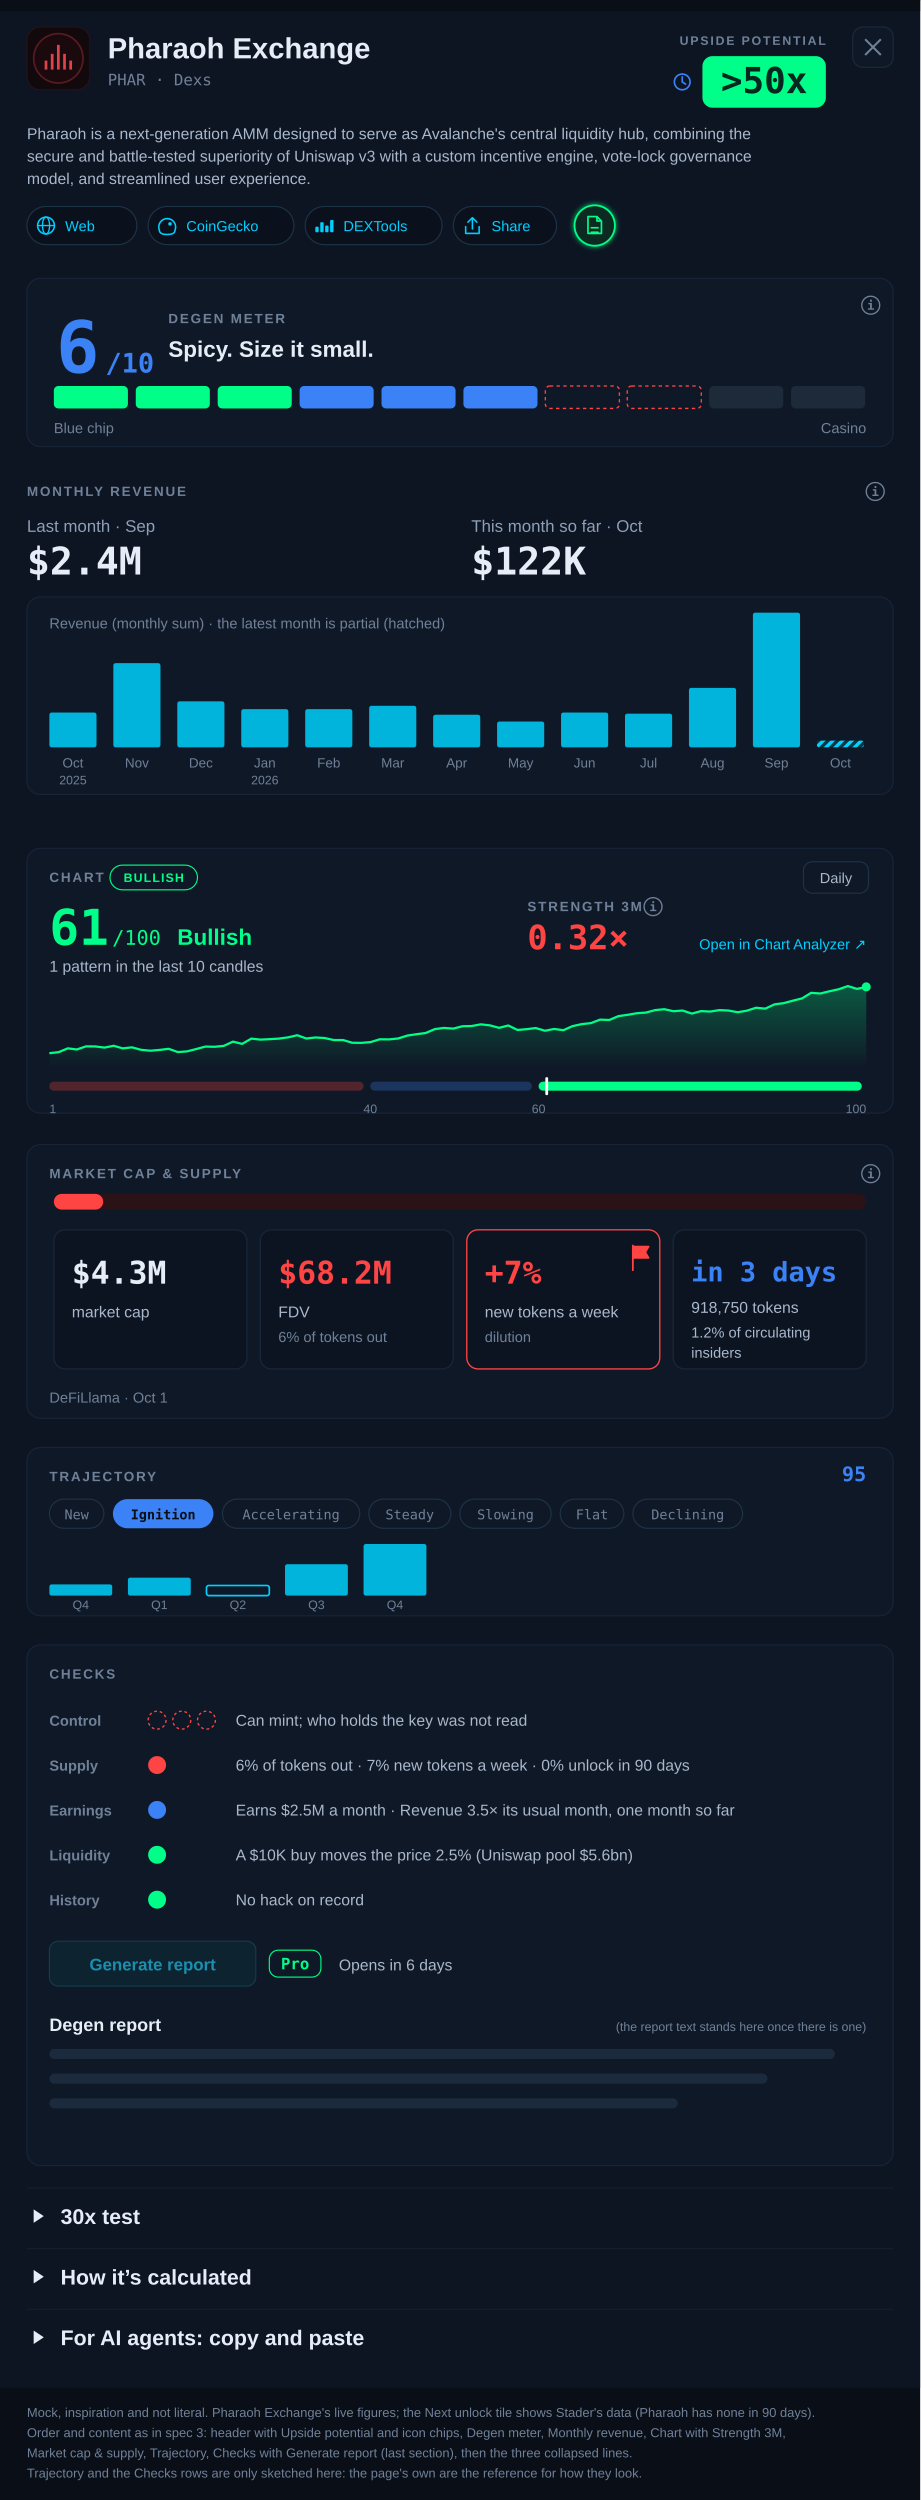
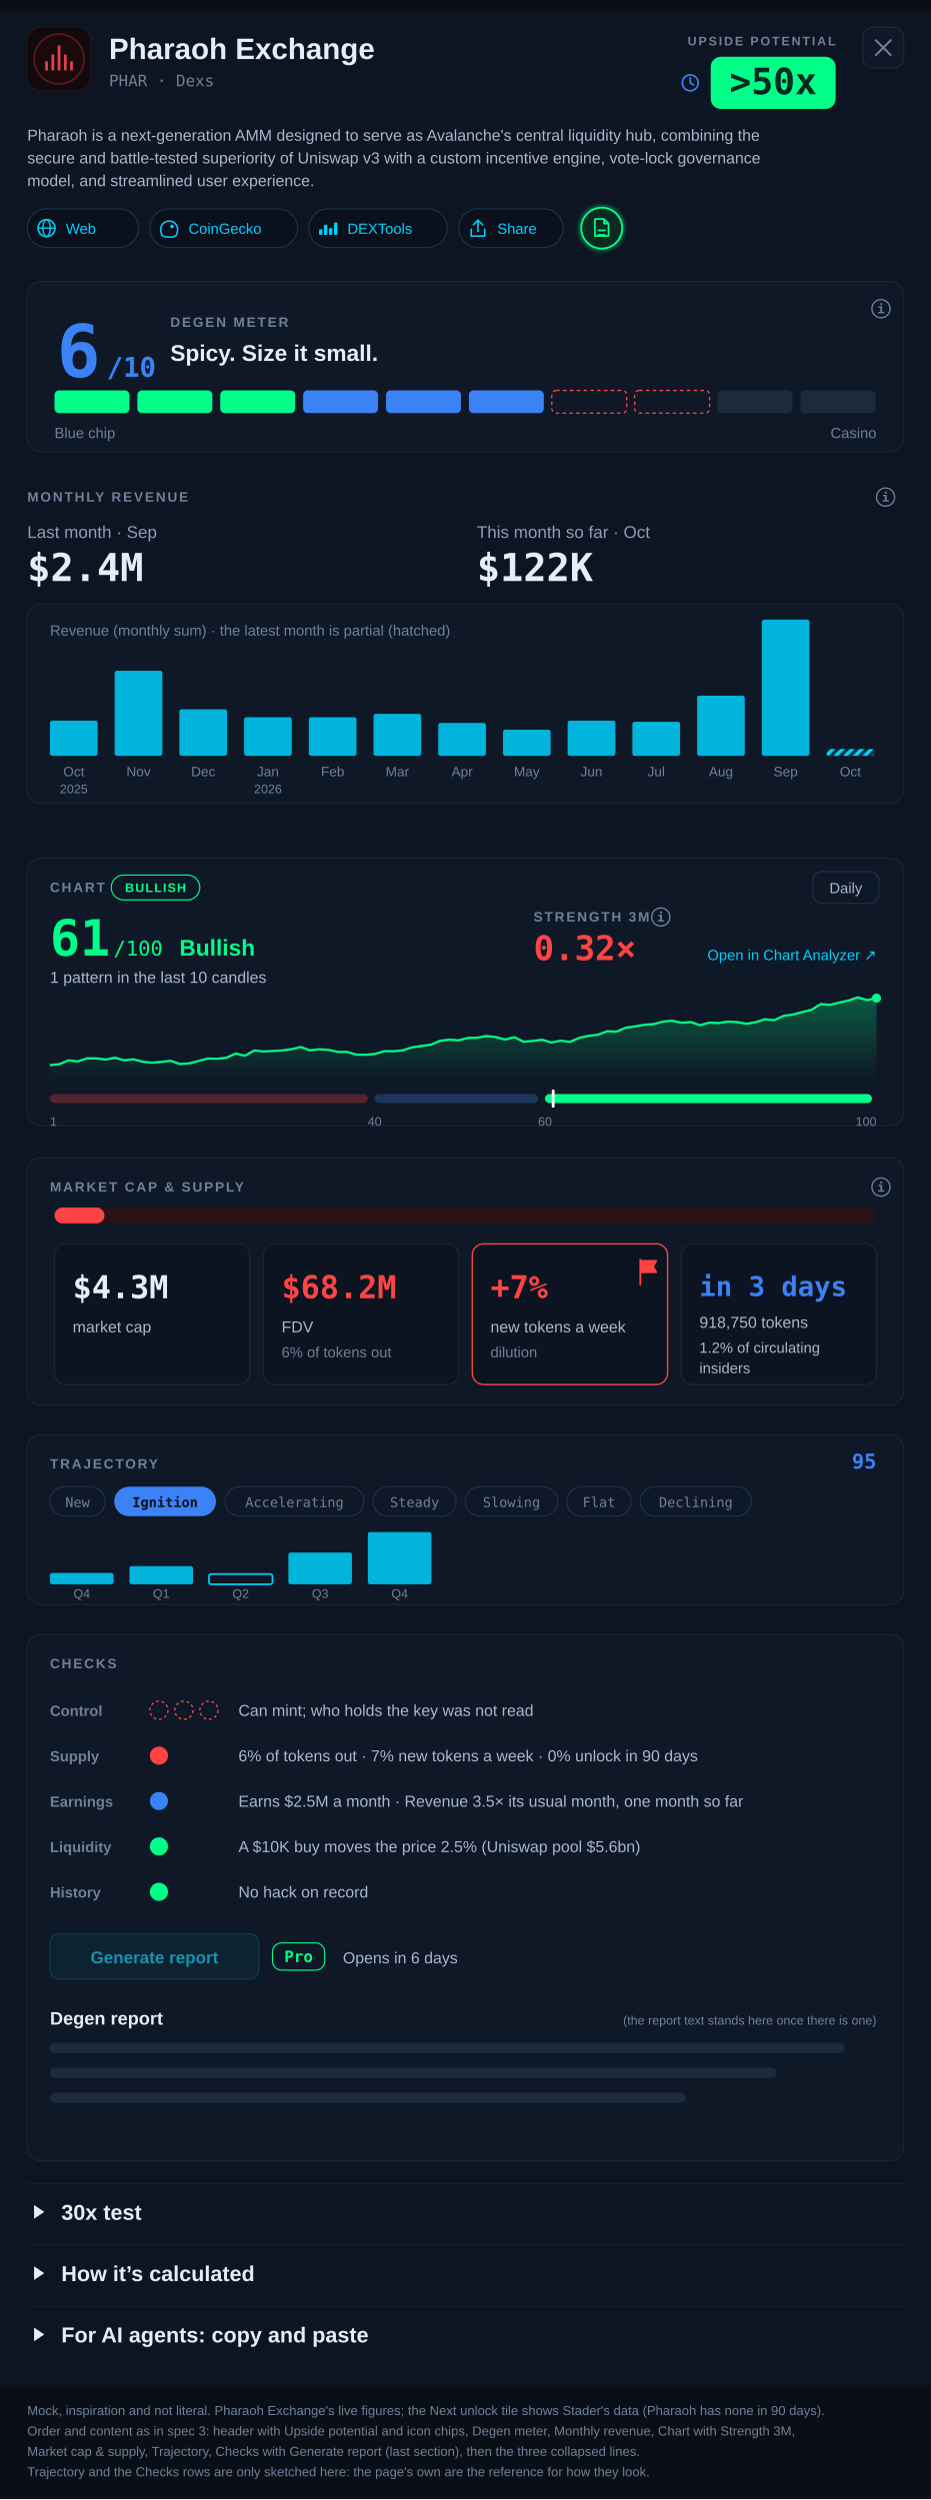
- <svg xmlns="http://www.w3.org/2000/svg" viewBox="0 0 820 2228" width="820" height="2228" role="img" aria-label="The new app detail, as spec 3 describes it">
-   <rect width="820" height="2228" fill="#0a0e17" />
-   <rect x="0" y="0" width="820" height="2128" fill="#0d1422" />
+ <svg xmlns="http://www.w3.org/2000/svg" viewBox="0 0 820 2202" width="820" height="2202" role="img" aria-label="The new app detail, as spec 3 describes it">
+   <rect width="820" height="2202" fill="#0a0e17" />
+   <rect x="0" y="0" width="820" height="2102" fill="#0d1422" />
  <rect x="0" y="0" width="820" height="10" rx="0" fill="#0a0e17" />
  <rect x="0" y="0" width="820" height="1" fill="#0a0e17" />
  <rect x="24" y="24" width="56" height="56" rx="12" fill="#12090d" stroke="#25131a" stroke-width="1" />
  <circle cx="52" cy="52" r="22" fill="#1a0a0e" stroke="#5a1a22" stroke-width="1.5" />
  <line x1="41.0" y1="62" x2="41.0" y2="54" stroke="#e0434a" stroke-width="2.4" />
  <line x1="46.5" y1="62" x2="46.5" y2="48" stroke="#e0434a" stroke-width="2.4" />
  <line x1="52.0" y1="62" x2="52.0" y2="40" stroke="#e0434a" stroke-width="2.4" />
  <line x1="57.5" y1="62" x2="57.5" y2="48" stroke="#e0434a" stroke-width="2.4" />
  <line x1="63.0" y1="62" x2="63.0" y2="54" stroke="#e0434a" stroke-width="2.4" />
  <text x="96" y="52" font-family="IBM Plex Sans, Segoe UI, Arial, sans-serif" font-size="26" font-weight="700" fill="#e6edf7" text-anchor="start">Pharaoh Exchange</text>
  <text x="96" y="76" font-family="IBM Plex Mono, Consolas, monospace" font-size="14" font-weight="400" fill="#6f8199" text-anchor="start">PHAR · Dexs</text>
  <text x="736" y="40" font-family="IBM Plex Sans, Segoe UI, Arial, sans-serif" font-size="11" font-weight="700" fill="#6f8199" text-anchor="end" letter-spacing="1.6">UPSIDE POTENTIAL</text>
  <rect x="626" y="50" width="110" height="46" rx="9" fill="#00ff88" />
  <text x="681" y="83" font-family="IBM Plex Mono, Consolas, monospace" font-size="32" font-weight="700" fill="#04271f" text-anchor="middle">&gt;50x</text>
  <circle cx="608" cy="73" r="7" fill="none" stroke="#3b82f6" stroke-width="1.5" />
  <path d="M608 68.5V73l3 2" fill="none" stroke="#3b82f6" stroke-width="1.5" stroke-linecap="round" />
  <rect x="760" y="24" width="36" height="36" rx="9" fill="#0f1826" stroke="#1c2a3d" stroke-width="1" />
  <line x1="771" y1="35" x2="785" y2="49" stroke="#6f8199" stroke-width="1.8" />
  <line x1="785" y1="35" x2="771" y2="49" stroke="#6f8199" stroke-width="1.8" />
  <text x="24" y="124" font-family="IBM Plex Sans, Segoe UI, Arial, sans-serif" font-size="14" font-weight="400" fill="#a9b8cc" text-anchor="start">Pharaoh is a next-generation AMM designed to serve as Avalanche's central liquidity hub, combining the</text>
  <text x="24" y="144" font-family="IBM Plex Sans, Segoe UI, Arial, sans-serif" font-size="14" font-weight="400" fill="#a9b8cc" text-anchor="start">secure and battle-tested superiority of Uniswap v3 with a custom incentive engine, vote-lock governance</text>
  <text x="24" y="164" font-family="IBM Plex Sans, Segoe UI, Arial, sans-serif" font-size="14" font-weight="400" fill="#a9b8cc" text-anchor="start">model, and streamlined user experience.</text>
  <rect x="24" y="184" width="98" height="34" rx="17" fill="#0a111c" stroke="#1d3347" stroke-width="1" />
  <circle cx="41" cy="201" r="7.5" fill="none" stroke="#00cfff" stroke-width="1.4" />
  <ellipse cx="41" cy="201" rx="3.2" ry="7.5" fill="none" stroke="#00cfff" stroke-width="1.2" />
  <line x1="33.5" y1="201" x2="48.5" y2="201" stroke="#00cfff" stroke-width="1.2" />
  <text x="58" y="206" font-family="IBM Plex Sans, Segoe UI, Arial, sans-serif" font-size="13" font-weight="500" fill="#00cfff" text-anchor="start">Web</text>
  <rect x="132" y="184" width="130" height="34" rx="17" fill="#0a111c" stroke="#1d3347" stroke-width="1" />
  <path d="M142 205a7.5 7.5 0 1 1 14 0c0 3-3 4-7 4s-7-1-7-4z" fill="none" stroke="#00cfff" stroke-width="1.4" />
  <circle cx="151.5" cy="199.5" r="1.6" fill="#00cfff" />
  <text x="166" y="206" font-family="IBM Plex Sans, Segoe UI, Arial, sans-serif" font-size="13" font-weight="500" fill="#00cfff" text-anchor="start">CoinGecko</text>
  <rect x="272" y="184" width="122" height="34" rx="17" fill="#0a111c" stroke="#1d3347" stroke-width="1" />
  <rect x="281.0" y="202" width="3" height="5" rx="0.8" fill="#00cfff" />
  <rect x="285.4" y="198" width="3" height="9" rx="0.8" fill="#00cfff" />
  <rect x="289.8" y="201" width="3" height="6" rx="0.8" fill="#00cfff" />
  <rect x="294.2" y="196" width="3" height="11" rx="0.8" fill="#00cfff" />
  <text x="306" y="206" font-family="IBM Plex Sans, Segoe UI, Arial, sans-serif" font-size="13" font-weight="500" fill="#00cfff" text-anchor="start">DEXTools</text>
  <rect x="404" y="184" width="92" height="34" rx="17" fill="#0a111c" stroke="#1d3347" stroke-width="1" />
  <path d="M415 202v6h12v-6M421 204V194M417 198l4-4 4 4" fill="none" stroke="#00cfff" stroke-width="1.4" stroke-linecap="round" stroke-linejoin="round" />
  <text x="438" y="206" font-family="IBM Plex Sans, Segoe UI, Arial, sans-serif" font-size="13" font-weight="500" fill="#00cfff" text-anchor="start">Share</text>
  <circle cx="530" cy="201" r="18" fill="#0c2a22" stroke="#00ff88" stroke-width="1.6" filter="url(#glow)" />
  <path d="M524 193h8l4 4v11h-12z M532 193v4h4M527 203h6M527 207h6" fill="none" stroke="#00ff88" stroke-width="1.5" stroke-linejoin="round" stroke-linecap="round" />
  <rect x="24" y="248" width="772" height="150" rx="12" fill="#0f1826" stroke="#172538" stroke-width="1" />
  <circle cx="776" cy="272" r="8" fill="none" stroke="#6f8199" stroke-width="1.2" />
  <text x="776" y="276" font-family="IBM Plex Mono, Consolas, monospace" font-size="11" font-weight="600" fill="#6f8199" text-anchor="middle">i</text>
  <text x="50" y="332" font-family="IBM Plex Mono, Consolas, monospace" font-size="64" font-weight="700" fill="#3b82f6" text-anchor="start">6</text>
  <text x="94" y="332" font-family="IBM Plex Mono, Consolas, monospace" font-size="24" font-weight="700" fill="#3b82f6" text-anchor="start">/10</text>
  <text x="150" y="288" font-family="IBM Plex Sans, Segoe UI, Arial, sans-serif" font-size="12" font-weight="700" fill="#6f8199" text-anchor="start" letter-spacing="1.6">DEGEN METER</text>
  <text x="150" y="318" font-family="IBM Plex Sans, Segoe UI, Arial, sans-serif" font-size="20" font-weight="700" fill="#e6edf7" text-anchor="start">Spicy. Size it small.</text>
  <rect x="48" y="344" width="66" height="20" rx="4" fill="#00ff88" />
  <rect x="121" y="344" width="66" height="20" rx="4" fill="#00ff88" />
  <rect x="194" y="344" width="66" height="20" rx="4" fill="#00ff88" />
  <rect x="267" y="344" width="66" height="20" rx="4" fill="#3b82f6" />
  <rect x="340" y="344" width="66" height="20" rx="4" fill="#3b82f6" />
  <rect x="413" y="344" width="66" height="20" rx="4" fill="#3b82f6" />
  <rect x="486" y="344" width="66" height="20" rx="4" fill="none" stroke="#ff4444" stroke-width="1.2" stroke-dasharray="3 3" />
  <rect x="559" y="344" width="66" height="20" rx="4" fill="none" stroke="#ff4444" stroke-width="1.2" stroke-dasharray="3 3" />
  <rect x="632" y="344" width="66" height="20" rx="4" fill="#1d2a3a" />
  <rect x="705" y="344" width="66" height="20" rx="4" fill="#1d2a3a" />
  <text x="48" y="386" font-family="IBM Plex Sans, Segoe UI, Arial, sans-serif" font-size="13" font-weight="400" fill="#6f8199" text-anchor="start">Blue chip</text>
  <text x="772" y="386" font-family="IBM Plex Sans, Segoe UI, Arial, sans-serif" font-size="13" font-weight="400" fill="#6f8199" text-anchor="end">Casino</text>
  <text x="24" y="442" font-family="IBM Plex Sans, Segoe UI, Arial, sans-serif" font-size="12" font-weight="700" fill="#6f8199" text-anchor="start" letter-spacing="1.6">MONTHLY REVENUE</text>
  <circle cx="780" cy="438" r="8" fill="none" stroke="#6f8199" stroke-width="1.2" />
  <text x="780" y="442" font-family="IBM Plex Mono, Consolas, monospace" font-size="11" font-weight="600" fill="#6f8199" text-anchor="middle">i</text>
  <text x="24" y="474" font-family="IBM Plex Sans, Segoe UI, Arial, sans-serif" font-size="15" font-weight="400" fill="#8da0b8" text-anchor="start">Last month · Sep</text>
  <text x="24" y="512" font-family="IBM Plex Mono, Consolas, monospace" font-size="34" font-weight="700" fill="#e6edf7" text-anchor="start">$2.4M</text>
  <text x="420" y="474" font-family="IBM Plex Sans, Segoe UI, Arial, sans-serif" font-size="15" font-weight="400" fill="#8da0b8" text-anchor="start">This month so far · Oct</text>
  <text x="420" y="512" font-family="IBM Plex Mono, Consolas, monospace" font-size="34" font-weight="700" fill="#e6edf7" text-anchor="start">$122K</text>
  <rect x="24" y="532" width="772" height="176" rx="12" fill="#0f1826" stroke="#172538" stroke-width="1" />
  <text x="44" y="560" font-family="IBM Plex Sans, Segoe UI, Arial, sans-serif" font-size="13" font-weight="400" fill="#6f8199" text-anchor="start">Revenue (monthly sum) · the latest month is partial (hatched)</text>
  <defs>
    <pattern id="hatch" width="6" height="6" patternUnits="userSpaceOnUse" patternTransform="rotate(45)">
      <rect width="6" height="6" fill="#0b3a4a" />
      <rect width="3" height="6" fill="#00cfff" />
    </pattern>
    <filter id="glow" x="-50%" y="-50%" width="200%" height="200%">
      <feGaussianBlur stdDeviation="2.4" result="b" />
      <feMerge>
        <feMergeNode in="b" />
        <feMergeNode in="SourceGraphic" />
      </feMerge>
    </filter>
    <linearGradient id="area" x1="0" y1="0" x2="0" y2="1">
      <stop offset="0" stop-color="#00ff88" stop-opacity=".28" />
      <stop offset="1" stop-color="#00ff88" stop-opacity="0" />
    </linearGradient>
  </defs>
  <rect x="44" y="635" width="42" height="31" rx="2" fill="#00b4dc" />
  <text x="65" y="684" font-family="IBM Plex Sans, Segoe UI, Arial, sans-serif" font-size="12" font-weight="400" fill="#6f8199" text-anchor="middle">Oct</text>
  <rect x="101" y="591" width="42" height="75" rx="2" fill="#00b4dc" />
  <text x="122" y="684" font-family="IBM Plex Sans, Segoe UI, Arial, sans-serif" font-size="12" font-weight="400" fill="#6f8199" text-anchor="middle">Nov</text>
  <rect x="158" y="625" width="42" height="41" rx="2" fill="#00b4dc" />
  <text x="179" y="684" font-family="IBM Plex Sans, Segoe UI, Arial, sans-serif" font-size="12" font-weight="400" fill="#6f8199" text-anchor="middle">Dec</text>
  <rect x="215" y="632" width="42" height="34" rx="2" fill="#00b4dc" />
  <text x="236" y="684" font-family="IBM Plex Sans, Segoe UI, Arial, sans-serif" font-size="12" font-weight="400" fill="#6f8199" text-anchor="middle">Jan</text>
  <rect x="272" y="632" width="42" height="34" rx="2" fill="#00b4dc" />
  <text x="293" y="684" font-family="IBM Plex Sans, Segoe UI, Arial, sans-serif" font-size="12" font-weight="400" fill="#6f8199" text-anchor="middle">Feb</text>
  <rect x="329" y="629" width="42" height="37" rx="2" fill="#00b4dc" />
  <text x="350" y="684" font-family="IBM Plex Sans, Segoe UI, Arial, sans-serif" font-size="12" font-weight="400" fill="#6f8199" text-anchor="middle">Mar</text>
  <rect x="386" y="637" width="42" height="29" rx="2" fill="#00b4dc" />
  <text x="407" y="684" font-family="IBM Plex Sans, Segoe UI, Arial, sans-serif" font-size="12" font-weight="400" fill="#6f8199" text-anchor="middle">Apr</text>
  <rect x="443" y="643" width="42" height="23" rx="2" fill="#00b4dc" />
  <text x="464" y="684" font-family="IBM Plex Sans, Segoe UI, Arial, sans-serif" font-size="12" font-weight="400" fill="#6f8199" text-anchor="middle">May</text>
  <rect x="500" y="635" width="42" height="31" rx="2" fill="#00b4dc" />
  <text x="521" y="684" font-family="IBM Plex Sans, Segoe UI, Arial, sans-serif" font-size="12" font-weight="400" fill="#6f8199" text-anchor="middle">Jun</text>
  <rect x="557" y="636" width="42" height="30" rx="2" fill="#00b4dc" />
  <text x="578" y="684" font-family="IBM Plex Sans, Segoe UI, Arial, sans-serif" font-size="12" font-weight="400" fill="#6f8199" text-anchor="middle">Jul</text>
  <rect x="614" y="613" width="42" height="53" rx="2" fill="#00b4dc" />
  <text x="635" y="684" font-family="IBM Plex Sans, Segoe UI, Arial, sans-serif" font-size="12" font-weight="400" fill="#6f8199" text-anchor="middle">Aug</text>
  <rect x="671" y="546" width="42" height="120" rx="2" fill="#00b4dc" />
  <text x="692" y="684" font-family="IBM Plex Sans, Segoe UI, Arial, sans-serif" font-size="12" font-weight="400" fill="#6f8199" text-anchor="middle">Sep</text>
  <rect x="728" y="660" width="42" height="6" rx="2" fill="url(#hatch)" />
  <text x="749" y="684" font-family="IBM Plex Sans, Segoe UI, Arial, sans-serif" font-size="12" font-weight="400" fill="#6f8199" text-anchor="middle">Oct</text>
  <text x="65" y="699" font-family="IBM Plex Sans, Segoe UI, Arial, sans-serif" font-size="11" font-weight="400" fill="#6f8199" text-anchor="middle">2025</text>
  <text x="236" y="699" font-family="IBM Plex Sans, Segoe UI, Arial, sans-serif" font-size="11" font-weight="400" fill="#6f8199" text-anchor="middle">2026</text>
  <rect x="24" y="756" width="772" height="236" rx="12" fill="#0f1826" stroke="#172538" stroke-width="1" />
  <text x="44" y="786" font-family="IBM Plex Sans, Segoe UI, Arial, sans-serif" font-size="12" font-weight="700" fill="#6f8199" text-anchor="start" letter-spacing="1.6">CHART</text>
  <rect x="98" y="771" width="78" height="22" rx="11" fill="none" stroke="#00ff88" stroke-width="1" />
  <text x="137" y="786" font-family="IBM Plex Sans, Segoe UI, Arial, sans-serif" font-size="11" font-weight="700" fill="#00ff88" text-anchor="middle" letter-spacing="1">BULLISH</text>
  <rect x="716" y="768" width="58" height="28" rx="8" fill="none" stroke="#1d3347" stroke-width="1" />
  <text x="745" y="787" font-family="IBM Plex Sans, Segoe UI, Arial, sans-serif" font-size="13" font-weight="500" fill="#a9b8cc" text-anchor="middle">Daily</text>
  <text x="44" y="842" font-family="IBM Plex Mono, Consolas, monospace" font-size="44" font-weight="700" fill="#00ff88" text-anchor="start">61</text>
  <text x="100" y="842" font-family="IBM Plex Mono, Consolas, monospace" font-size="18" font-weight="500" fill="#00ff88" text-anchor="start">/100</text>
  <text x="158" y="842" font-family="IBM Plex Sans, Segoe UI, Arial, sans-serif" font-size="20" font-weight="700" fill="#00ff88" text-anchor="start">Bullish</text>
  <text x="44" y="866" font-family="IBM Plex Sans, Segoe UI, Arial, sans-serif" font-size="14" font-weight="400" fill="#a9b8cc" text-anchor="start">1 pattern in the last 10 candles</text>
  <text x="470" y="812" font-family="IBM Plex Sans, Segoe UI, Arial, sans-serif" font-size="12" font-weight="700" fill="#6f8199" text-anchor="start" letter-spacing="1.6">STRENGTH 3M</text>
  <circle cx="582" cy="808" r="8" fill="none" stroke="#6f8199" stroke-width="1.2" />
  <text x="582" y="812" font-family="IBM Plex Mono, Consolas, monospace" font-size="11" font-weight="600" fill="#6f8199" text-anchor="middle">i</text>
  <text x="470" y="846" font-family="IBM Plex Mono, Consolas, monospace" font-size="30" font-weight="700" fill="#ff4444" text-anchor="start">0.32×</text>
  <text x="772" y="846" font-family="IBM Plex Sans, Segoe UI, Arial, sans-serif" font-size="13" font-weight="500" fill="#00cfff" text-anchor="end">Open in Chart Analyzer ↗</text>
  <path d="M44.0,952 L44.0,938.6 L52.2,937.7 L60.4,934.3 L68.5,935.3 L76.7,932.5 L84.9,932.6 L93.1,933.6 L101.3,932.0 L109.4,934.3 L117.6,933.4 L125.8,935.6 L134.0,936.4 L142.2,935.7 L150.3,934.7 L158.5,937.6 L166.7,937.0 L174.9,934.9 L183.1,932.7 L191.2,932.9 L199.4,932.1 L207.6,928.3 L215.8,930.3 L224.0,925.6 L232.1,926.5 L240.3,926.1 L248.5,925.6 L256.7,924.5 L264.9,922.6 L273.0,925.5 L281.2,924.6 L289.4,925.1 L297.6,926.9 L305.8,926.9 L313.9,929.3 L322.1,929.4 L330.3,928.7 L338.5,926.2 L346.7,926.3 L354.8,925.5 L363.0,922.9 L371.2,921.7 L379.4,920.6 L387.6,917.1 L395.7,916.1 L403.9,916.7 L412.1,914.6 L420.3,914.4 L428.4,912.9 L436.6,913.8 L444.8,916.0 L453.0,913.9 L461.2,917.9 L469.3,917.2 L477.5,916.2 L485.7,918.6 L493.9,917.0 L502.1,918.1 L510.2,914.5 L518.4,912.7 L526.6,911.8 L534.8,908.7 L543.0,909.0 L551.1,905.6 L559.3,904.4 L567.5,903.0 L575.7,902.4 L583.9,900.2 L592.0,899.4 L600.2,901.2 L608.4,900.6 L616.6,903.3 L624.8,901.1 L632.9,901.5 L641.1,900.2 L649.3,900.6 L657.5,902.1 L665.7,900.7 L673.8,898.1 L682.0,898.9 L690.2,895.1 L698.4,894.0 L706.6,891.8 L714.7,889.8 L722.9,884.8 L731.1,885.4 L739.3,883.4 L747.5,881.6 L755.6,878.8 L763.8,881.3 L772.0,879.5 L772.0,952 Z" fill="url(#area)" />
  <polyline points="44.0,938.6 52.2,937.7 60.4,934.3 68.5,935.3 76.7,932.5 84.9,932.6 93.1,933.6 101.3,932.0 109.4,934.3 117.6,933.4 125.8,935.6 134.0,936.4 142.2,935.7 150.3,934.7 158.5,937.6 166.7,937.0 174.9,934.9 183.1,932.7 191.2,932.9 199.4,932.1 207.6,928.3 215.8,930.3 224.0,925.6 232.1,926.5 240.3,926.1 248.5,925.6 256.7,924.5 264.9,922.6 273.0,925.5 281.2,924.6 289.4,925.1 297.6,926.9 305.8,926.9 313.9,929.3 322.1,929.4 330.3,928.7 338.5,926.2 346.7,926.3 354.8,925.5 363.0,922.9 371.2,921.7 379.4,920.6 387.6,917.1 395.7,916.1 403.9,916.7 412.1,914.6 420.3,914.4 428.4,912.9 436.6,913.8 444.8,916.0 453.0,913.9 461.2,917.9 469.3,917.2 477.5,916.2 485.7,918.6 493.9,917.0 502.1,918.1 510.2,914.5 518.4,912.7 526.6,911.8 534.8,908.7 543.0,909.0 551.1,905.6 559.3,904.4 567.5,903.0 575.7,902.4 583.9,900.2 592.0,899.4 600.2,901.2 608.4,900.6 616.6,903.3 624.8,901.1 632.9,901.5 641.1,900.2 649.3,900.6 657.5,902.1 665.7,900.7 673.8,898.1 682.0,898.9 690.2,895.1 698.4,894.0 706.6,891.8 714.7,889.8 722.9,884.8 731.1,885.4 739.3,883.4 747.5,881.6 755.6,878.8 763.8,881.3 772.0,879.5" fill="none" stroke="#00ff88" stroke-width="2" stroke-linejoin="round" />
  <circle cx="772.0" cy="879.48" r="4" fill="#00ff88" />
  <rect x="44" y="964" width="280" height="8" rx="4" fill="#ff4444" opacity=".28" />
  <rect x="330" y="964" width="144" height="8" rx="4" fill="#3b82f6" opacity=".28" />
  <rect x="480" y="964" width="288" height="8" rx="4" fill="#00ff88" opacity="1" />
  <rect x="486" y="960" width="2.5" height="16" rx="1" fill="#ffffff" />
  <text x="44" y="992" font-family="IBM Plex Sans, Segoe UI, Arial, sans-serif" font-size="11" font-weight="400" fill="#6f8199" text-anchor="start">1</text>
  <text x="330" y="992" font-family="IBM Plex Sans, Segoe UI, Arial, sans-serif" font-size="11" font-weight="400" fill="#6f8199" text-anchor="middle">40</text>
  <text x="480" y="992" font-family="IBM Plex Sans, Segoe UI, Arial, sans-serif" font-size="11" font-weight="400" fill="#6f8199" text-anchor="middle">60</text>
  <text x="772" y="992" font-family="IBM Plex Sans, Segoe UI, Arial, sans-serif" font-size="11" font-weight="400" fill="#6f8199" text-anchor="end">100</text>
-   <rect x="24" y="1020" width="772" height="244" rx="12" fill="#0f1826" stroke="#172538" stroke-width="1" />
+   <rect x="24" y="1020" width="772" height="218" rx="12" fill="#0f1826" stroke="#172538" stroke-width="1" />
  <text x="44" y="1050" font-family="IBM Plex Sans, Segoe UI, Arial, sans-serif" font-size="12" font-weight="700" fill="#6f8199" text-anchor="start" letter-spacing="1.6">MARKET CAP &amp; SUPPLY</text>
  <circle cx="776" cy="1046" r="8" fill="none" stroke="#6f8199" stroke-width="1.2" />
  <text x="776" y="1050" font-family="IBM Plex Mono, Consolas, monospace" font-size="11" font-weight="600" fill="#6f8199" text-anchor="middle">i</text>
  <rect x="48" y="1064" width="724" height="14" rx="7" fill="#2a1216" />
  <rect x="48" y="1064" width="44" height="14" rx="7" fill="#ff4444" />
  <rect x="48" y="1096" width="172" height="124" rx="10" fill="#0c1421" stroke="#172538" stroke-width="1.2" />
  <text x="64" y="1144" font-family="IBM Plex Mono, Consolas, monospace" font-size="28" font-weight="700" fill="#e6edf7" text-anchor="start">$4.3M</text>
  <text x="64" y="1174" font-family="IBM Plex Sans, Segoe UI, Arial, sans-serif" font-size="14" font-weight="400" fill="#a9b8cc" text-anchor="start">market cap</text>
  <rect x="232" y="1096" width="172" height="124" rx="10" fill="#0c1421" stroke="#172538" stroke-width="1.2" />
  <text x="248" y="1144" font-family="IBM Plex Mono, Consolas, monospace" font-size="28" font-weight="700" fill="#ff4444" text-anchor="start">$68.2M</text>
  <text x="248" y="1174" font-family="IBM Plex Sans, Segoe UI, Arial, sans-serif" font-size="14" font-weight="400" fill="#a9b8cc" text-anchor="start">FDV</text>
  <text x="248" y="1196" font-family="IBM Plex Sans, Segoe UI, Arial, sans-serif" font-size="13" font-weight="400" fill="#6f8199" text-anchor="start">6% of tokens out</text>
  <rect x="416" y="1096" width="172" height="124" rx="10" fill="#0c1421" stroke="#ff4444" stroke-width="1.2" />
  <path d="M564 1110v22M564 1111h14l-3 5 3 5h-14" fill="#ff4444" stroke="#ff4444" stroke-width="1.6" stroke-linejoin="round" stroke-linecap="round" />
  <text x="432" y="1144" font-family="IBM Plex Mono, Consolas, monospace" font-size="28" font-weight="700" fill="#ff4444" text-anchor="start">+7%</text>
  <text x="432" y="1174" font-family="IBM Plex Sans, Segoe UI, Arial, sans-serif" font-size="14" font-weight="400" fill="#a9b8cc" text-anchor="start">new tokens a week</text>
  <text x="432" y="1196" font-family="IBM Plex Sans, Segoe UI, Arial, sans-serif" font-size="13" font-weight="400" fill="#6f8199" text-anchor="start">dilution</text>
  <rect x="600" y="1096" width="172" height="124" rx="10" fill="#0c1421" stroke="#172538" stroke-width="1.2" />
  <text x="616" y="1142" font-family="IBM Plex Mono, Consolas, monospace" font-size="24" font-weight="700" fill="#3b82f6" text-anchor="start">in 3 days</text>
  <text x="616" y="1170" font-family="IBM Plex Sans, Segoe UI, Arial, sans-serif" font-size="14" font-weight="400" fill="#a9b8cc" text-anchor="start">918,750 tokens</text>
  <text x="616" y="1192" font-family="IBM Plex Sans, Segoe UI, Arial, sans-serif" font-size="13" font-weight="400" fill="#a9b8cc" text-anchor="start">1.2% of circulating</text>
  <text x="616" y="1210" font-family="IBM Plex Sans, Segoe UI, Arial, sans-serif" font-size="13" font-weight="400" fill="#a9b8cc" text-anchor="start">insiders</text>
-   <text x="44" y="1250" font-family="IBM Plex Sans, Segoe UI, Arial, sans-serif" font-size="13" font-weight="400" fill="#6f8199" text-anchor="start">DeFiLlama · Oct 1</text>
-   <rect x="24" y="1290" width="772" height="150" rx="12" fill="#0f1826" stroke="#172538" stroke-width="1" />
-   <text x="44" y="1320" font-family="IBM Plex Sans, Segoe UI, Arial, sans-serif" font-size="12" font-weight="700" fill="#6f8199" text-anchor="start" letter-spacing="1.6">TRAJECTORY</text>
-   <text x="772" y="1320" font-family="IBM Plex Mono, Consolas, monospace" font-size="18" font-weight="700" fill="#3b82f6" text-anchor="end">95</text>
-   <rect x="44" y="1336" width="48.6" height="26" rx="13" fill="none" stroke="#1d3347" stroke-width="1" />
-   <text x="68.3" y="1354" font-family="IBM Plex Mono, Consolas, monospace" font-size="12" font-weight="500" fill="#6f8199" text-anchor="middle">New</text>
-   <rect x="100.6" y="1336" width="89.6" height="26" rx="13" fill="#3b82f6" />
-   <text x="145.4" y="1354" font-family="IBM Plex Mono, Consolas, monospace" font-size="12" font-weight="700" fill="#0a0e17" text-anchor="middle">Ignition</text>
-   <rect x="198.2" y="1336" width="122.4" height="26" rx="13" fill="none" stroke="#1d3347" stroke-width="1" />
-   <text x="259.4" y="1354" font-family="IBM Plex Mono, Consolas, monospace" font-size="12" font-weight="500" fill="#6f8199" text-anchor="middle">Accelerating</text>
-   <rect x="328.6" y="1336" width="73.2" height="26" rx="13" fill="none" stroke="#1d3347" stroke-width="1" />
-   <text x="365.2" y="1354" font-family="IBM Plex Mono, Consolas, monospace" font-size="12" font-weight="500" fill="#6f8199" text-anchor="middle">Steady</text>
-   <rect x="409.8" y="1336" width="81.4" height="26" rx="13" fill="none" stroke="#1d3347" stroke-width="1" />
-   <text x="450.5" y="1354" font-family="IBM Plex Mono, Consolas, monospace" font-size="12" font-weight="500" fill="#6f8199" text-anchor="middle">Slowing</text>
-   <rect x="499.2" y="1336" width="56.8" height="26" rx="13" fill="none" stroke="#1d3347" stroke-width="1" />
-   <text x="527.6" y="1354" font-family="IBM Plex Mono, Consolas, monospace" font-size="12" font-weight="500" fill="#6f8199" text-anchor="middle">Flat</text>
-   <rect x="564" y="1336" width="97.8" height="26" rx="13" fill="none" stroke="#1d3347" stroke-width="1" />
-   <text x="612.9" y="1354" font-family="IBM Plex Mono, Consolas, monospace" font-size="12" font-weight="500" fill="#6f8199" text-anchor="middle">Declining</text>
-   <rect x="44" y="1412" width="56" height="10" rx="2" fill="#00b4dc" />
-   <text x="72" y="1434" font-family="IBM Plex Sans, Segoe UI, Arial, sans-serif" font-size="11" font-weight="400" fill="#6f8199" text-anchor="middle">Q4</text>
-   <rect x="114" y="1406" width="56" height="16" rx="2" fill="#00b4dc" />
-   <text x="142" y="1434" font-family="IBM Plex Sans, Segoe UI, Arial, sans-serif" font-size="11" font-weight="400" fill="#6f8199" text-anchor="middle">Q1</text>
-   <rect x="184" y="1413" width="56" height="9" rx="2" fill="none" stroke="#00cfff" stroke-width="1.5" />
-   <text x="212" y="1434" font-family="IBM Plex Sans, Segoe UI, Arial, sans-serif" font-size="11" font-weight="400" fill="#6f8199" text-anchor="middle">Q2</text>
-   <rect x="254" y="1394" width="56" height="28" rx="2" fill="#00b4dc" />
-   <text x="282" y="1434" font-family="IBM Plex Sans, Segoe UI, Arial, sans-serif" font-size="11" font-weight="400" fill="#6f8199" text-anchor="middle">Q3</text>
-   <rect x="324" y="1376" width="56" height="46" rx="2" fill="#00b4dc" />
-   <text x="352" y="1434" font-family="IBM Plex Sans, Segoe UI, Arial, sans-serif" font-size="11" font-weight="400" fill="#6f8199" text-anchor="middle">Q4</text>
-   <rect x="24" y="1466" width="772" height="464" rx="12" fill="#0f1826" stroke="#172538" stroke-width="1" />
-   <text x="44" y="1496" font-family="IBM Plex Sans, Segoe UI, Arial, sans-serif" font-size="12" font-weight="700" fill="#6f8199" text-anchor="start" letter-spacing="1.6">CHECKS</text>
-   <text x="44" y="1538" font-family="IBM Plex Sans, Segoe UI, Arial, sans-serif" font-size="13" font-weight="600" fill="#6f8199" text-anchor="start">Control</text>
-   <circle cx="140" cy="1533" r="8" fill="none" stroke="#ff4444" stroke-width="1.2" stroke-dasharray="2.5 2.5" />
-   <circle cx="162" cy="1533" r="8" fill="none" stroke="#ff4444" stroke-width="1.2" stroke-dasharray="2.5 2.5" />
-   <circle cx="184" cy="1533" r="8" fill="none" stroke="#ff4444" stroke-width="1.2" stroke-dasharray="2.5 2.5" />
-   <text x="210" y="1538" font-family="IBM Plex Sans, Segoe UI, Arial, sans-serif" font-size="14" font-weight="400" fill="#a9b8cc" text-anchor="start">Can mint; who holds the key was not read</text>
-   <text x="44" y="1578" font-family="IBM Plex Sans, Segoe UI, Arial, sans-serif" font-size="13" font-weight="600" fill="#6f8199" text-anchor="start">Supply</text>
-   <circle cx="140" cy="1573" r="8" fill="#ff4444" />
-   <text x="210" y="1578" font-family="IBM Plex Sans, Segoe UI, Arial, sans-serif" font-size="14" font-weight="400" fill="#a9b8cc" text-anchor="start">6% of tokens out · 7% new tokens a week · 0% unlock in 90 days</text>
-   <text x="44" y="1618" font-family="IBM Plex Sans, Segoe UI, Arial, sans-serif" font-size="13" font-weight="600" fill="#6f8199" text-anchor="start">Earnings</text>
-   <circle cx="140" cy="1613" r="8" fill="#3b82f6" />
-   <text x="210" y="1618" font-family="IBM Plex Sans, Segoe UI, Arial, sans-serif" font-size="14" font-weight="400" fill="#a9b8cc" text-anchor="start">Earns $2.5M a month · Revenue 3.5× its usual month, one month so far</text>
-   <text x="44" y="1658" font-family="IBM Plex Sans, Segoe UI, Arial, sans-serif" font-size="13" font-weight="600" fill="#6f8199" text-anchor="start">Liquidity</text>
-   <circle cx="140" cy="1653" r="8" fill="#00ff88" />
-   <text x="210" y="1658" font-family="IBM Plex Sans, Segoe UI, Arial, sans-serif" font-size="14" font-weight="400" fill="#a9b8cc" text-anchor="start">A $10K buy moves the price 2.5% (Uniswap pool $5.6bn)</text>
-   <text x="44" y="1698" font-family="IBM Plex Sans, Segoe UI, Arial, sans-serif" font-size="13" font-weight="600" fill="#6f8199" text-anchor="start">History</text>
-   <circle cx="140" cy="1693" r="8" fill="#00ff88" />
-   <text x="210" y="1698" font-family="IBM Plex Sans, Segoe UI, Arial, sans-serif" font-size="14" font-weight="400" fill="#a9b8cc" text-anchor="start">No hack on record</text>
-   <rect x="44" y="1730" width="184" height="40" rx="8" fill="#0d2430" stroke="#123d4f" stroke-width="1" />
-   <text x="136" y="1756" font-family="IBM Plex Sans, Segoe UI, Arial, sans-serif" font-size="15" font-weight="700" fill="#1b8fb0" text-anchor="middle">Generate report</text>
-   <rect x="240" y="1738" width="46" height="24" rx="8" fill="none" stroke="#00ff88" stroke-width="1" />
-   <text x="263" y="1755" font-family="IBM Plex Mono, Consolas, monospace" font-size="14" font-weight="700" fill="#00ff88" text-anchor="middle">Pro</text>
-   <text x="302" y="1756" font-family="IBM Plex Sans, Segoe UI, Arial, sans-serif" font-size="14" font-weight="400" fill="#a9b8cc" text-anchor="start">Opens in 6 days</text>
-   <text x="44" y="1810" font-family="IBM Plex Sans, Segoe UI, Arial, sans-serif" font-size="16" font-weight="700" fill="#e6edf7" text-anchor="start">Degen report</text>
-   <text x="772" y="1810" font-family="IBM Plex Sans, Segoe UI, Arial, sans-serif" font-size="11" font-weight="400" fill="#6f8199" text-anchor="end">(the report text stands here once there is one)</text>
-   <rect x="44" y="1826" width="700" height="9" rx="4.5" fill="#1b2a3d" />
-   <rect x="44" y="1848" width="640" height="9" rx="4.5" fill="#1b2a3d" />
-   <rect x="44" y="1870" width="560" height="9" rx="4.5" fill="#1b2a3d" />
-   <line x1="24" y1="1950" x2="796" y2="1950" stroke="#14202f" stroke-width="1" />
-   <path d="M30 1969l9 6-9 6z" fill="#e6edf7" />
-   <text x="54" y="1982" font-family="IBM Plex Sans, Segoe UI, Arial, sans-serif" font-size="19" font-weight="700" fill="#e6edf7" text-anchor="start">30x test</text>
-   <line x1="24" y1="2004" x2="796" y2="2004" stroke="#14202f" stroke-width="1" />
-   <path d="M30 2023l9 6-9 6z" fill="#e6edf7" />
-   <text x="54" y="2036" font-family="IBM Plex Sans, Segoe UI, Arial, sans-serif" font-size="19" font-weight="700" fill="#e6edf7" text-anchor="start">How it’s calculated</text>
-   <line x1="24" y1="2058" x2="796" y2="2058" stroke="#14202f" stroke-width="1" />
-   <path d="M30 2077l9 6-9 6z" fill="#e6edf7" />
-   <text x="54" y="2090" font-family="IBM Plex Sans, Segoe UI, Arial, sans-serif" font-size="19" font-weight="700" fill="#e6edf7" text-anchor="start">For AI agents: copy and paste</text>
-   <text x="24" y="2154" font-family="IBM Plex Sans, Segoe UI, Arial, sans-serif" font-size="11.5" font-weight="400" fill="#6f8199" text-anchor="start">Mock, inspiration and not literal. Pharaoh Exchange's live figures; the Next unlock tile shows Stader's data (Pharaoh has none in 90 days).</text>
-   <text x="24" y="2172" font-family="IBM Plex Sans, Segoe UI, Arial, sans-serif" font-size="11.5" font-weight="400" fill="#6f8199" text-anchor="start">Order and content as in spec 3: header with Upside potential and icon chips, Degen meter, Monthly revenue, Chart with Strength 3M,</text>
-   <text x="24" y="2190" font-family="IBM Plex Sans, Segoe UI, Arial, sans-serif" font-size="11.5" font-weight="400" fill="#6f8199" text-anchor="start">Market cap &amp; supply, Trajectory, Checks with Generate report (last section), then the three collapsed lines.</text>
-   <text x="24" y="2208" font-family="IBM Plex Sans, Segoe UI, Arial, sans-serif" font-size="11.5" font-weight="400" fill="#6f8199" text-anchor="start">Trajectory and the Checks rows are only sketched here: the page's own are the reference for how they look.</text>
+   <rect x="24" y="1264" width="772" height="150" rx="12" fill="#0f1826" stroke="#172538" stroke-width="1" />
+   <text x="44" y="1294" font-family="IBM Plex Sans, Segoe UI, Arial, sans-serif" font-size="12" font-weight="700" fill="#6f8199" text-anchor="start" letter-spacing="1.6">TRAJECTORY</text>
+   <text x="772" y="1294" font-family="IBM Plex Mono, Consolas, monospace" font-size="18" font-weight="700" fill="#3b82f6" text-anchor="end">95</text>
+   <rect x="44" y="1310" width="48.6" height="26" rx="13" fill="none" stroke="#1d3347" stroke-width="1" />
+   <text x="68.3" y="1328" font-family="IBM Plex Mono, Consolas, monospace" font-size="12" font-weight="500" fill="#6f8199" text-anchor="middle">New</text>
+   <rect x="100.6" y="1310" width="89.6" height="26" rx="13" fill="#3b82f6" />
+   <text x="145.4" y="1328" font-family="IBM Plex Mono, Consolas, monospace" font-size="12" font-weight="700" fill="#0a0e17" text-anchor="middle">Ignition</text>
+   <rect x="198.2" y="1310" width="122.4" height="26" rx="13" fill="none" stroke="#1d3347" stroke-width="1" />
+   <text x="259.4" y="1328" font-family="IBM Plex Mono, Consolas, monospace" font-size="12" font-weight="500" fill="#6f8199" text-anchor="middle">Accelerating</text>
+   <rect x="328.6" y="1310" width="73.2" height="26" rx="13" fill="none" stroke="#1d3347" stroke-width="1" />
+   <text x="365.2" y="1328" font-family="IBM Plex Mono, Consolas, monospace" font-size="12" font-weight="500" fill="#6f8199" text-anchor="middle">Steady</text>
+   <rect x="409.8" y="1310" width="81.4" height="26" rx="13" fill="none" stroke="#1d3347" stroke-width="1" />
+   <text x="450.5" y="1328" font-family="IBM Plex Mono, Consolas, monospace" font-size="12" font-weight="500" fill="#6f8199" text-anchor="middle">Slowing</text>
+   <rect x="499.2" y="1310" width="56.8" height="26" rx="13" fill="none" stroke="#1d3347" stroke-width="1" />
+   <text x="527.6" y="1328" font-family="IBM Plex Mono, Consolas, monospace" font-size="12" font-weight="500" fill="#6f8199" text-anchor="middle">Flat</text>
+   <rect x="564" y="1310" width="97.8" height="26" rx="13" fill="none" stroke="#1d3347" stroke-width="1" />
+   <text x="612.9" y="1328" font-family="IBM Plex Mono, Consolas, monospace" font-size="12" font-weight="500" fill="#6f8199" text-anchor="middle">Declining</text>
+   <rect x="44" y="1386" width="56" height="10" rx="2" fill="#00b4dc" />
+   <text x="72" y="1408" font-family="IBM Plex Sans, Segoe UI, Arial, sans-serif" font-size="11" font-weight="400" fill="#6f8199" text-anchor="middle">Q4</text>
+   <rect x="114" y="1380" width="56" height="16" rx="2" fill="#00b4dc" />
+   <text x="142" y="1408" font-family="IBM Plex Sans, Segoe UI, Arial, sans-serif" font-size="11" font-weight="400" fill="#6f8199" text-anchor="middle">Q1</text>
+   <rect x="184" y="1387" width="56" height="9" rx="2" fill="none" stroke="#00cfff" stroke-width="1.5" />
+   <text x="212" y="1408" font-family="IBM Plex Sans, Segoe UI, Arial, sans-serif" font-size="11" font-weight="400" fill="#6f8199" text-anchor="middle">Q2</text>
+   <rect x="254" y="1368" width="56" height="28" rx="2" fill="#00b4dc" />
+   <text x="282" y="1408" font-family="IBM Plex Sans, Segoe UI, Arial, sans-serif" font-size="11" font-weight="400" fill="#6f8199" text-anchor="middle">Q3</text>
+   <rect x="324" y="1350" width="56" height="46" rx="2" fill="#00b4dc" />
+   <text x="352" y="1408" font-family="IBM Plex Sans, Segoe UI, Arial, sans-serif" font-size="11" font-weight="400" fill="#6f8199" text-anchor="middle">Q4</text>
+   <rect x="24" y="1440" width="772" height="464" rx="12" fill="#0f1826" stroke="#172538" stroke-width="1" />
+   <text x="44" y="1470" font-family="IBM Plex Sans, Segoe UI, Arial, sans-serif" font-size="12" font-weight="700" fill="#6f8199" text-anchor="start" letter-spacing="1.6">CHECKS</text>
+   <text x="44" y="1512" font-family="IBM Plex Sans, Segoe UI, Arial, sans-serif" font-size="13" font-weight="600" fill="#6f8199" text-anchor="start">Control</text>
+   <circle cx="140" cy="1507" r="8" fill="none" stroke="#ff4444" stroke-width="1.2" stroke-dasharray="2.5 2.5" />
+   <circle cx="162" cy="1507" r="8" fill="none" stroke="#ff4444" stroke-width="1.2" stroke-dasharray="2.5 2.5" />
+   <circle cx="184" cy="1507" r="8" fill="none" stroke="#ff4444" stroke-width="1.2" stroke-dasharray="2.5 2.5" />
+   <text x="210" y="1512" font-family="IBM Plex Sans, Segoe UI, Arial, sans-serif" font-size="14" font-weight="400" fill="#a9b8cc" text-anchor="start">Can mint; who holds the key was not read</text>
+   <text x="44" y="1552" font-family="IBM Plex Sans, Segoe UI, Arial, sans-serif" font-size="13" font-weight="600" fill="#6f8199" text-anchor="start">Supply</text>
+   <circle cx="140" cy="1547" r="8" fill="#ff4444" />
+   <text x="210" y="1552" font-family="IBM Plex Sans, Segoe UI, Arial, sans-serif" font-size="14" font-weight="400" fill="#a9b8cc" text-anchor="start">6% of tokens out · 7% new tokens a week · 0% unlock in 90 days</text>
+   <text x="44" y="1592" font-family="IBM Plex Sans, Segoe UI, Arial, sans-serif" font-size="13" font-weight="600" fill="#6f8199" text-anchor="start">Earnings</text>
+   <circle cx="140" cy="1587" r="8" fill="#3b82f6" />
+   <text x="210" y="1592" font-family="IBM Plex Sans, Segoe UI, Arial, sans-serif" font-size="14" font-weight="400" fill="#a9b8cc" text-anchor="start">Earns $2.5M a month · Revenue 3.5× its usual month, one month so far</text>
+   <text x="44" y="1632" font-family="IBM Plex Sans, Segoe UI, Arial, sans-serif" font-size="13" font-weight="600" fill="#6f8199" text-anchor="start">Liquidity</text>
+   <circle cx="140" cy="1627" r="8" fill="#00ff88" />
+   <text x="210" y="1632" font-family="IBM Plex Sans, Segoe UI, Arial, sans-serif" font-size="14" font-weight="400" fill="#a9b8cc" text-anchor="start">A $10K buy moves the price 2.5% (Uniswap pool $5.6bn)</text>
+   <text x="44" y="1672" font-family="IBM Plex Sans, Segoe UI, Arial, sans-serif" font-size="13" font-weight="600" fill="#6f8199" text-anchor="start">History</text>
+   <circle cx="140" cy="1667" r="8" fill="#00ff88" />
+   <text x="210" y="1672" font-family="IBM Plex Sans, Segoe UI, Arial, sans-serif" font-size="14" font-weight="400" fill="#a9b8cc" text-anchor="start">No hack on record</text>
+   <rect x="44" y="1704" width="184" height="40" rx="8" fill="#0d2430" stroke="#123d4f" stroke-width="1" />
+   <text x="136" y="1730" font-family="IBM Plex Sans, Segoe UI, Arial, sans-serif" font-size="15" font-weight="700" fill="#1b8fb0" text-anchor="middle">Generate report</text>
+   <rect x="240" y="1712" width="46" height="24" rx="8" fill="none" stroke="#00ff88" stroke-width="1" />
+   <text x="263" y="1729" font-family="IBM Plex Mono, Consolas, monospace" font-size="14" font-weight="700" fill="#00ff88" text-anchor="middle">Pro</text>
+   <text x="302" y="1730" font-family="IBM Plex Sans, Segoe UI, Arial, sans-serif" font-size="14" font-weight="400" fill="#a9b8cc" text-anchor="start">Opens in 6 days</text>
+   <text x="44" y="1784" font-family="IBM Plex Sans, Segoe UI, Arial, sans-serif" font-size="16" font-weight="700" fill="#e6edf7" text-anchor="start">Degen report</text>
+   <text x="772" y="1784" font-family="IBM Plex Sans, Segoe UI, Arial, sans-serif" font-size="11" font-weight="400" fill="#6f8199" text-anchor="end">(the report text stands here once there is one)</text>
+   <rect x="44" y="1800" width="700" height="9" rx="4.5" fill="#1b2a3d" />
+   <rect x="44" y="1822" width="640" height="9" rx="4.5" fill="#1b2a3d" />
+   <rect x="44" y="1844" width="560" height="9" rx="4.5" fill="#1b2a3d" />
+   <line x1="24" y1="1924" x2="796" y2="1924" stroke="#14202f" stroke-width="1" />
+   <path d="M30 1943l9 6-9 6z" fill="#e6edf7" />
+   <text x="54" y="1956" font-family="IBM Plex Sans, Segoe UI, Arial, sans-serif" font-size="19" font-weight="700" fill="#e6edf7" text-anchor="start">30x test</text>
+   <line x1="24" y1="1978" x2="796" y2="1978" stroke="#14202f" stroke-width="1" />
+   <path d="M30 1997l9 6-9 6z" fill="#e6edf7" />
+   <text x="54" y="2010" font-family="IBM Plex Sans, Segoe UI, Arial, sans-serif" font-size="19" font-weight="700" fill="#e6edf7" text-anchor="start">How it’s calculated</text>
+   <line x1="24" y1="2032" x2="796" y2="2032" stroke="#14202f" stroke-width="1" />
+   <path d="M30 2051l9 6-9 6z" fill="#e6edf7" />
+   <text x="54" y="2064" font-family="IBM Plex Sans, Segoe UI, Arial, sans-serif" font-size="19" font-weight="700" fill="#e6edf7" text-anchor="start">For AI agents: copy and paste</text>
+   <text x="24" y="2128" font-family="IBM Plex Sans, Segoe UI, Arial, sans-serif" font-size="11.5" font-weight="400" fill="#6f8199" text-anchor="start">Mock, inspiration and not literal. Pharaoh Exchange's live figures; the Next unlock tile shows Stader's data (Pharaoh has none in 90 days).</text>
+   <text x="24" y="2146" font-family="IBM Plex Sans, Segoe UI, Arial, sans-serif" font-size="11.5" font-weight="400" fill="#6f8199" text-anchor="start">Order and content as in spec 3: header with Upside potential and icon chips, Degen meter, Monthly revenue, Chart with Strength 3M,</text>
+   <text x="24" y="2164" font-family="IBM Plex Sans, Segoe UI, Arial, sans-serif" font-size="11.5" font-weight="400" fill="#6f8199" text-anchor="start">Market cap &amp; supply, Trajectory, Checks with Generate report (last section), then the three collapsed lines.</text>
+   <text x="24" y="2182" font-family="IBM Plex Sans, Segoe UI, Arial, sans-serif" font-size="11.5" font-weight="400" fill="#6f8199" text-anchor="start">Trajectory and the Checks rows are only sketched here: the page's own are the reference for how they look.</text>
</svg>
